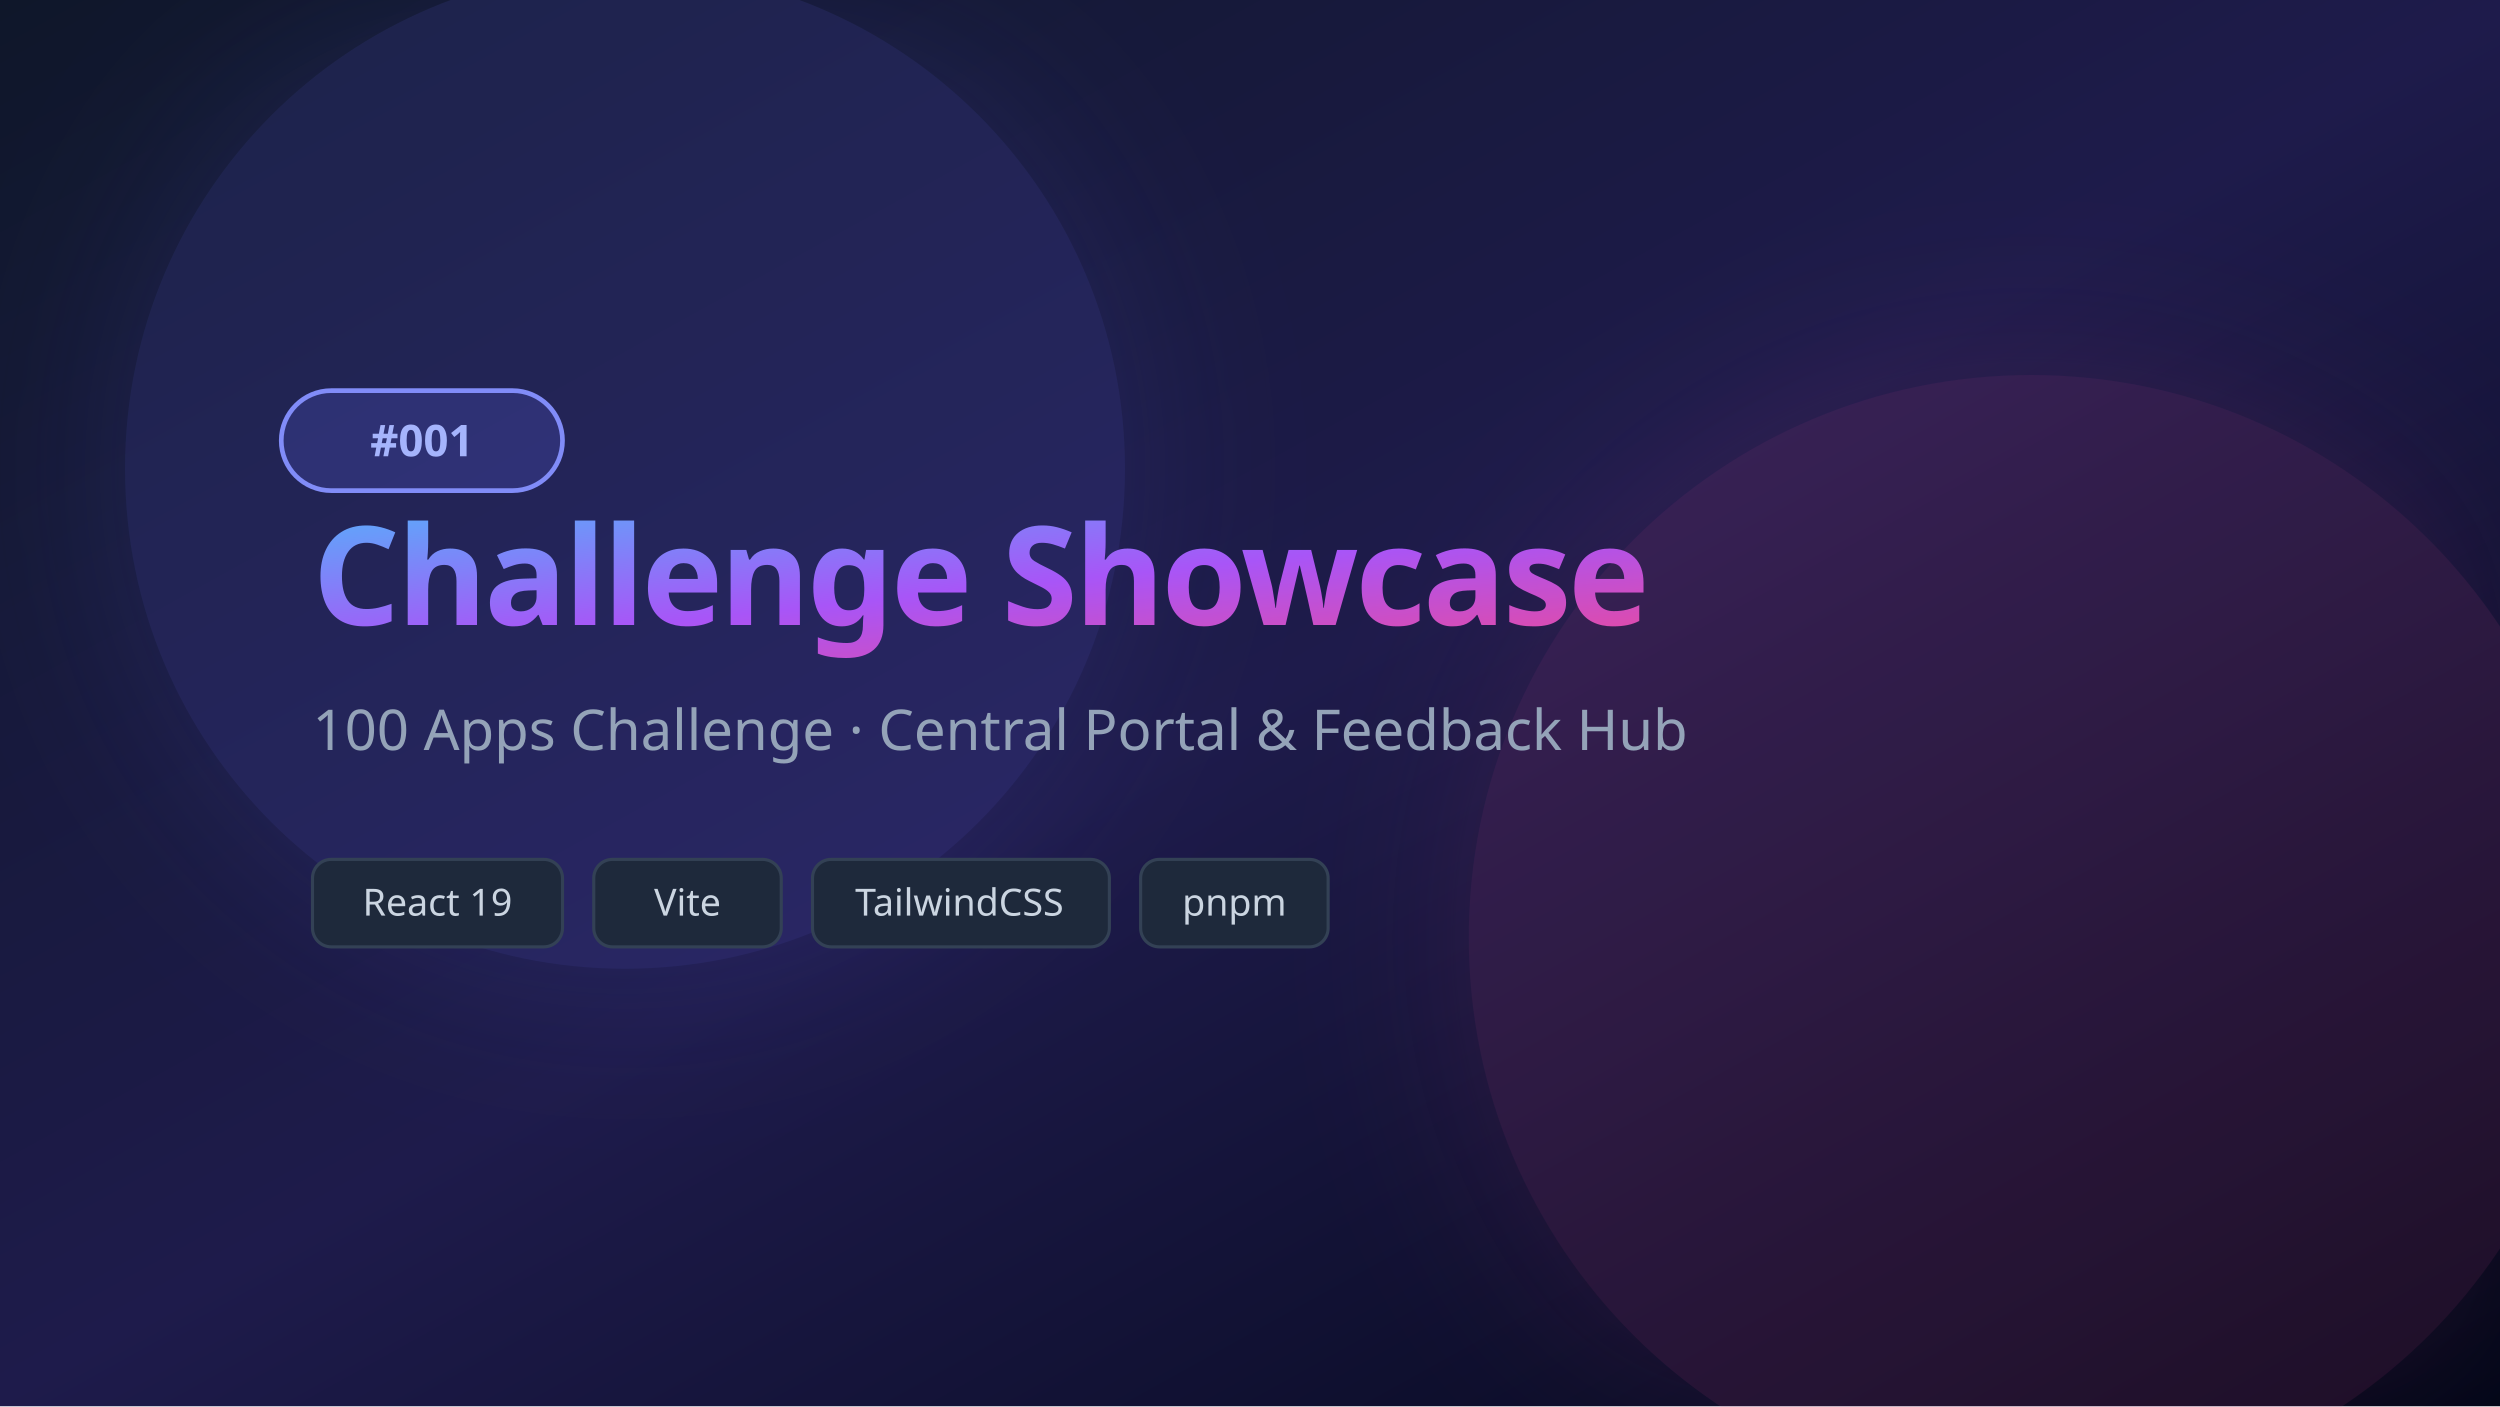
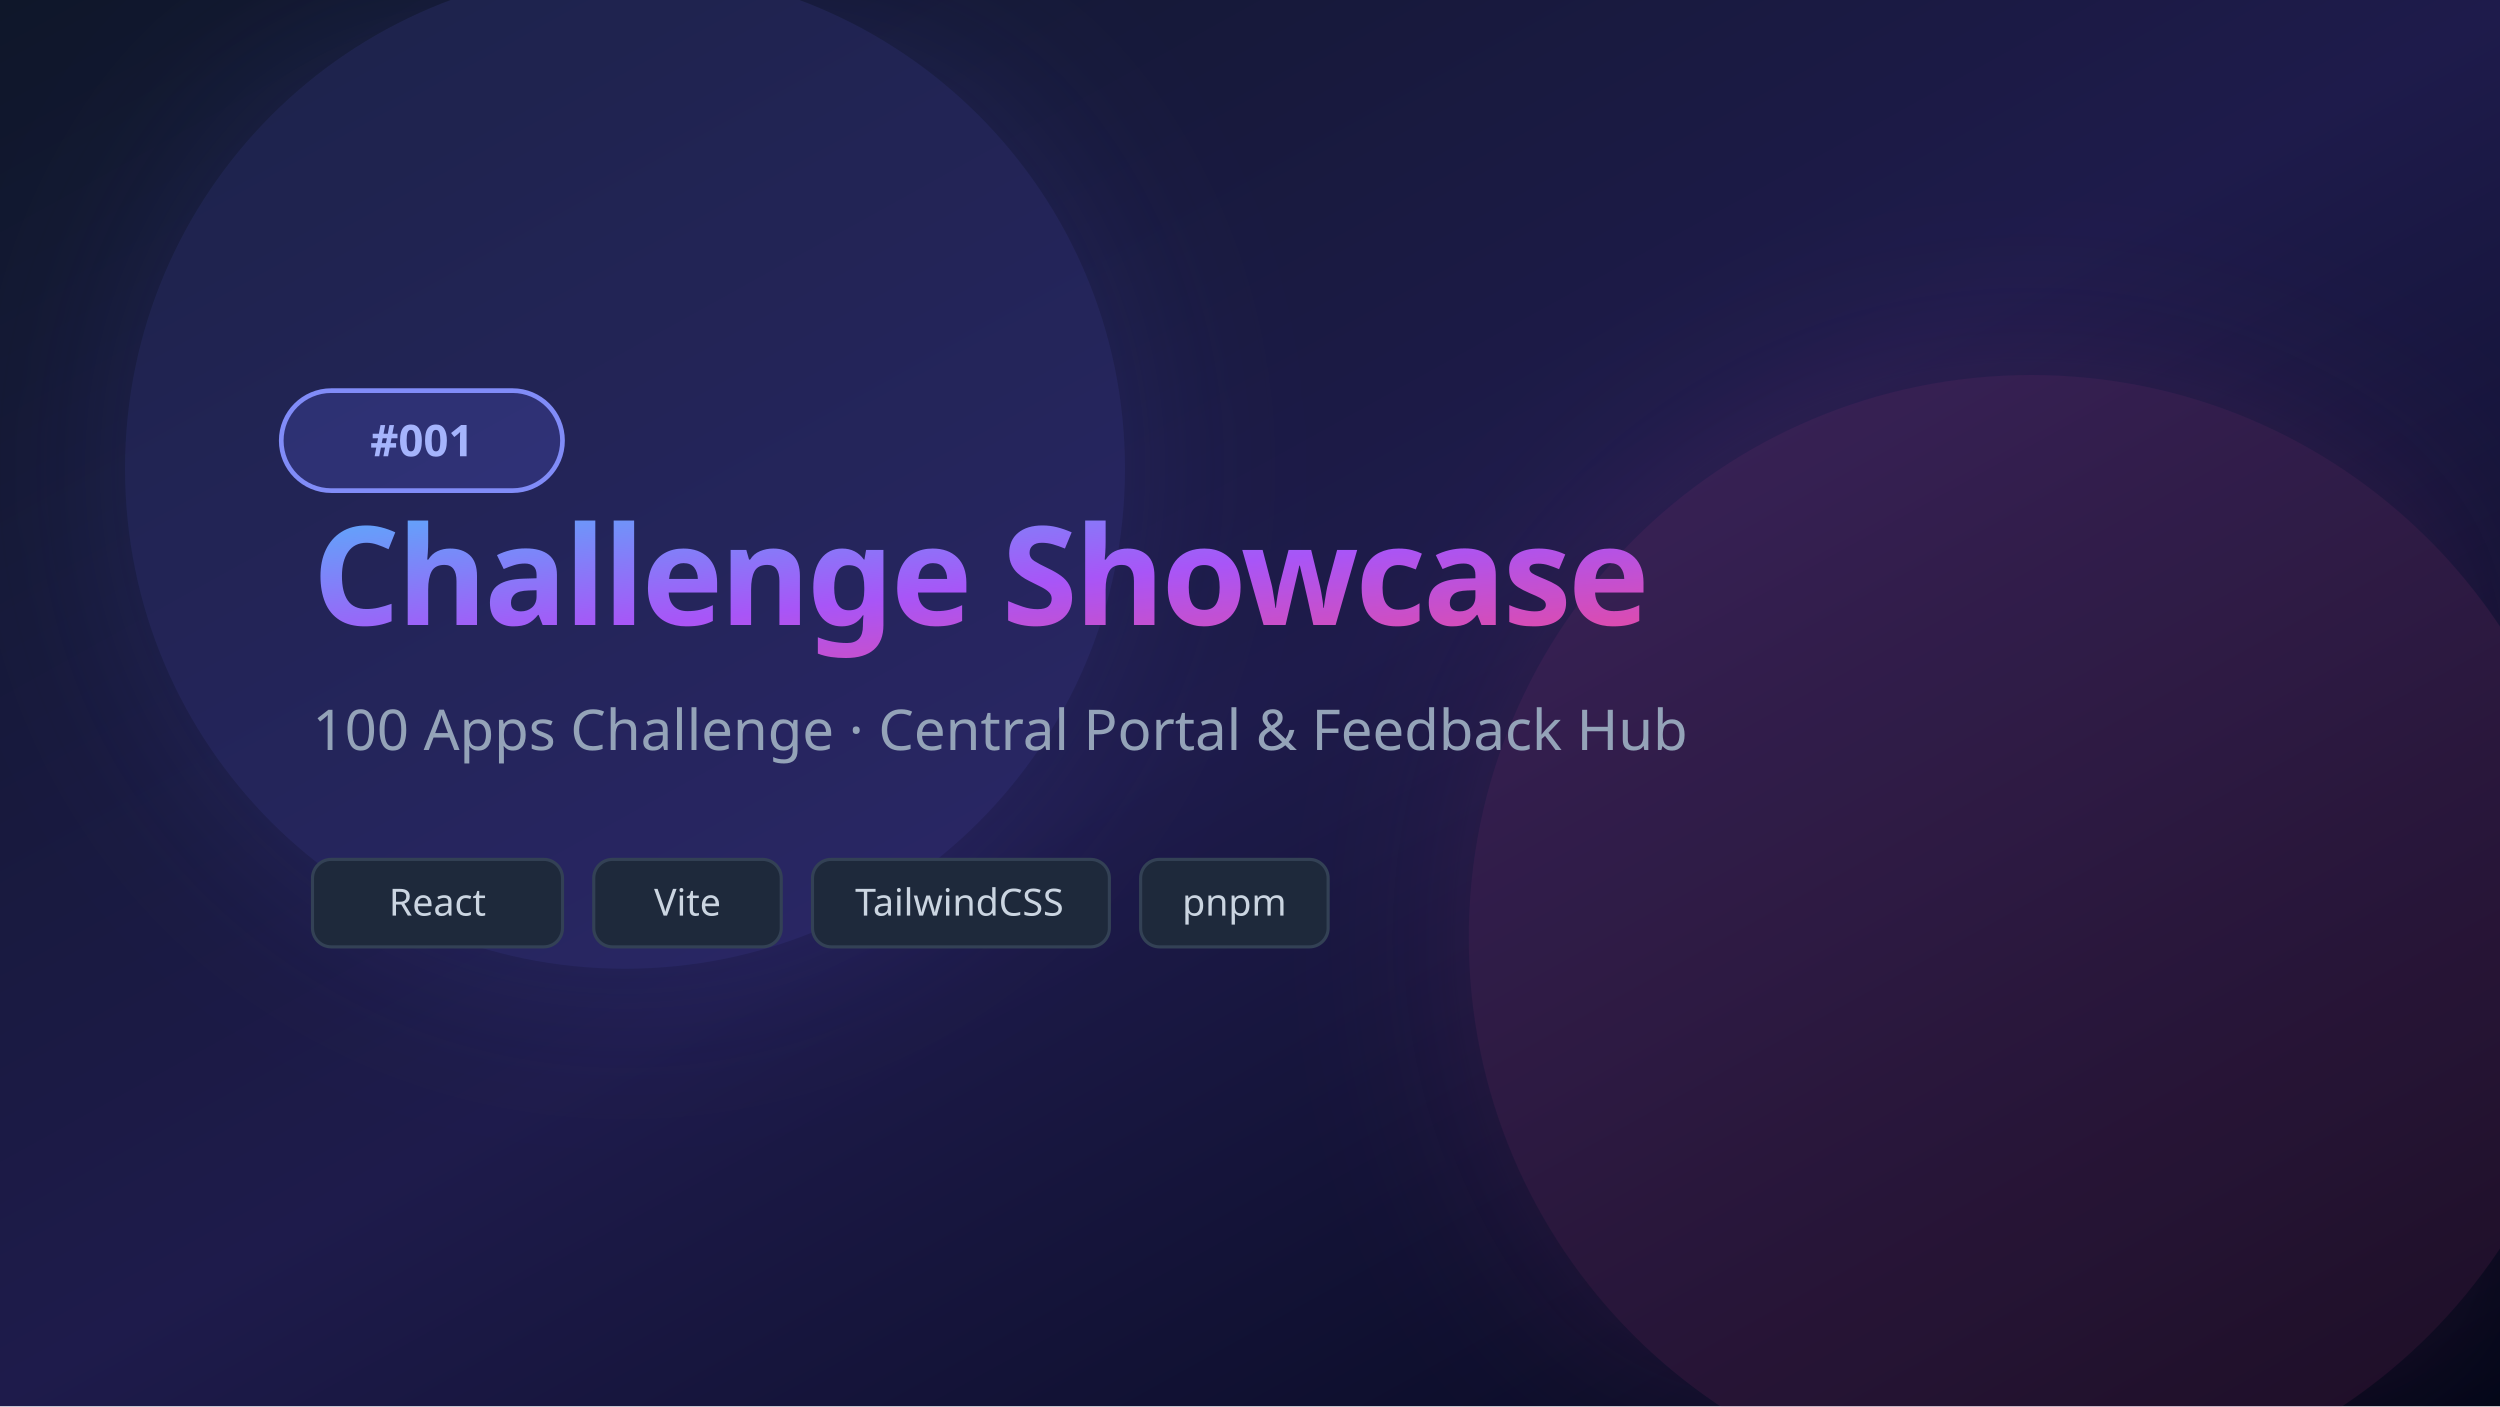
<svg xmlns="http://www.w3.org/2000/svg" viewBox="0 0 800 450" width="100%" height="100%">
  <defs>
    <linearGradient id="bg" x1="0%" y1="0%" x2="100%" y2="100%">
      <stop offset="0%" stop-color="#0f172a" />
      <stop offset="50%" stop-color="#1e1b4b" />
      <stop offset="100%" stop-color="#020617" />
    </linearGradient>
    <linearGradient id="textGrad" x1="0%" y1="0%" x2="100%" y2="100%">
      <stop offset="0%" stop-color="#60a5fa" />
      <stop offset="50%" stop-color="#a855f7" />
      <stop offset="100%" stop-color="#ec4899" />
    </linearGradient>
    <filter id="glow" x="-20%" y="-20%" width="140%" height="140%">
      <feGaussianBlur stdDeviation="30" result="blur" />
      <feComposite in="SourceGraphic" in2="blur" operator="over" />
    </filter>
  </defs>
  <rect width="800" height="450" fill="url(#bg)" />
  <circle cx="200" cy="150" r="160" fill="#6366f1" opacity="0.15" filter="url(#glow)" />
  <circle cx="650" cy="300" r="180" fill="#ec4899" opacity="0.12" filter="url(#glow)" />
  <g transform="translate(100, 160)">
    <rect x="-10" y="-35" width="90" height="32" rx="16" fill="#6366f1" fill-opacity="0.2" stroke="#818cf8" stroke-width="1.5" />
    <text x="35" y="-14" fill="#a5b4fc" font-family="system-ui, sans-serif" font-size="14" font-weight="700" text-anchor="middle">#001</text>
    <text x="0" y="40" fill="url(#textGrad)" font-family="system-ui, sans-serif" font-size="44" font-weight="800" letter-spacing="-1">Challenge Showcase</text>
    <text x="0" y="80" fill="#94a3b8" font-family="system-ui, sans-serif" font-size="18" font-weight="500">100 Apps Challenge · Central Portal &amp; Feedback Hub</text>
    <g transform="translate(0, 115)">
      <rect x="0" y="0" width="80" height="28" rx="6" fill="#1e293b" stroke="#334155" />
-       <text x="40" y="18" fill="#cbd5e1" font-family="system-ui, sans-serif" font-size="12" text-anchor="middle">React 19</text>
+       <text x="40" y="18" fill="#cbd5e1" font-family="system-ui, sans-serif" font-size="12" text-anchor="middle">React</text>
      <rect x="90" y="0" width="60" height="28" rx="6" fill="#1e293b" stroke="#334155" />
      <text x="120" y="18" fill="#cbd5e1" font-family="system-ui, sans-serif" font-size="12" text-anchor="middle">Vite</text>
      <rect x="160" y="0" width="95" height="28" rx="6" fill="#1e293b" stroke="#334155" />
      <text x="207" y="18" fill="#cbd5e1" font-family="system-ui, sans-serif" font-size="12" text-anchor="middle">TailwindCSS</text>
      <rect x="265" y="0" width="60" height="28" rx="6" fill="#1e293b" stroke="#334155" />
      <text x="295" y="18" fill="#cbd5e1" font-family="system-ui, sans-serif" font-size="12" text-anchor="middle">pnpm</text>
    </g>
  </g>
</svg>
